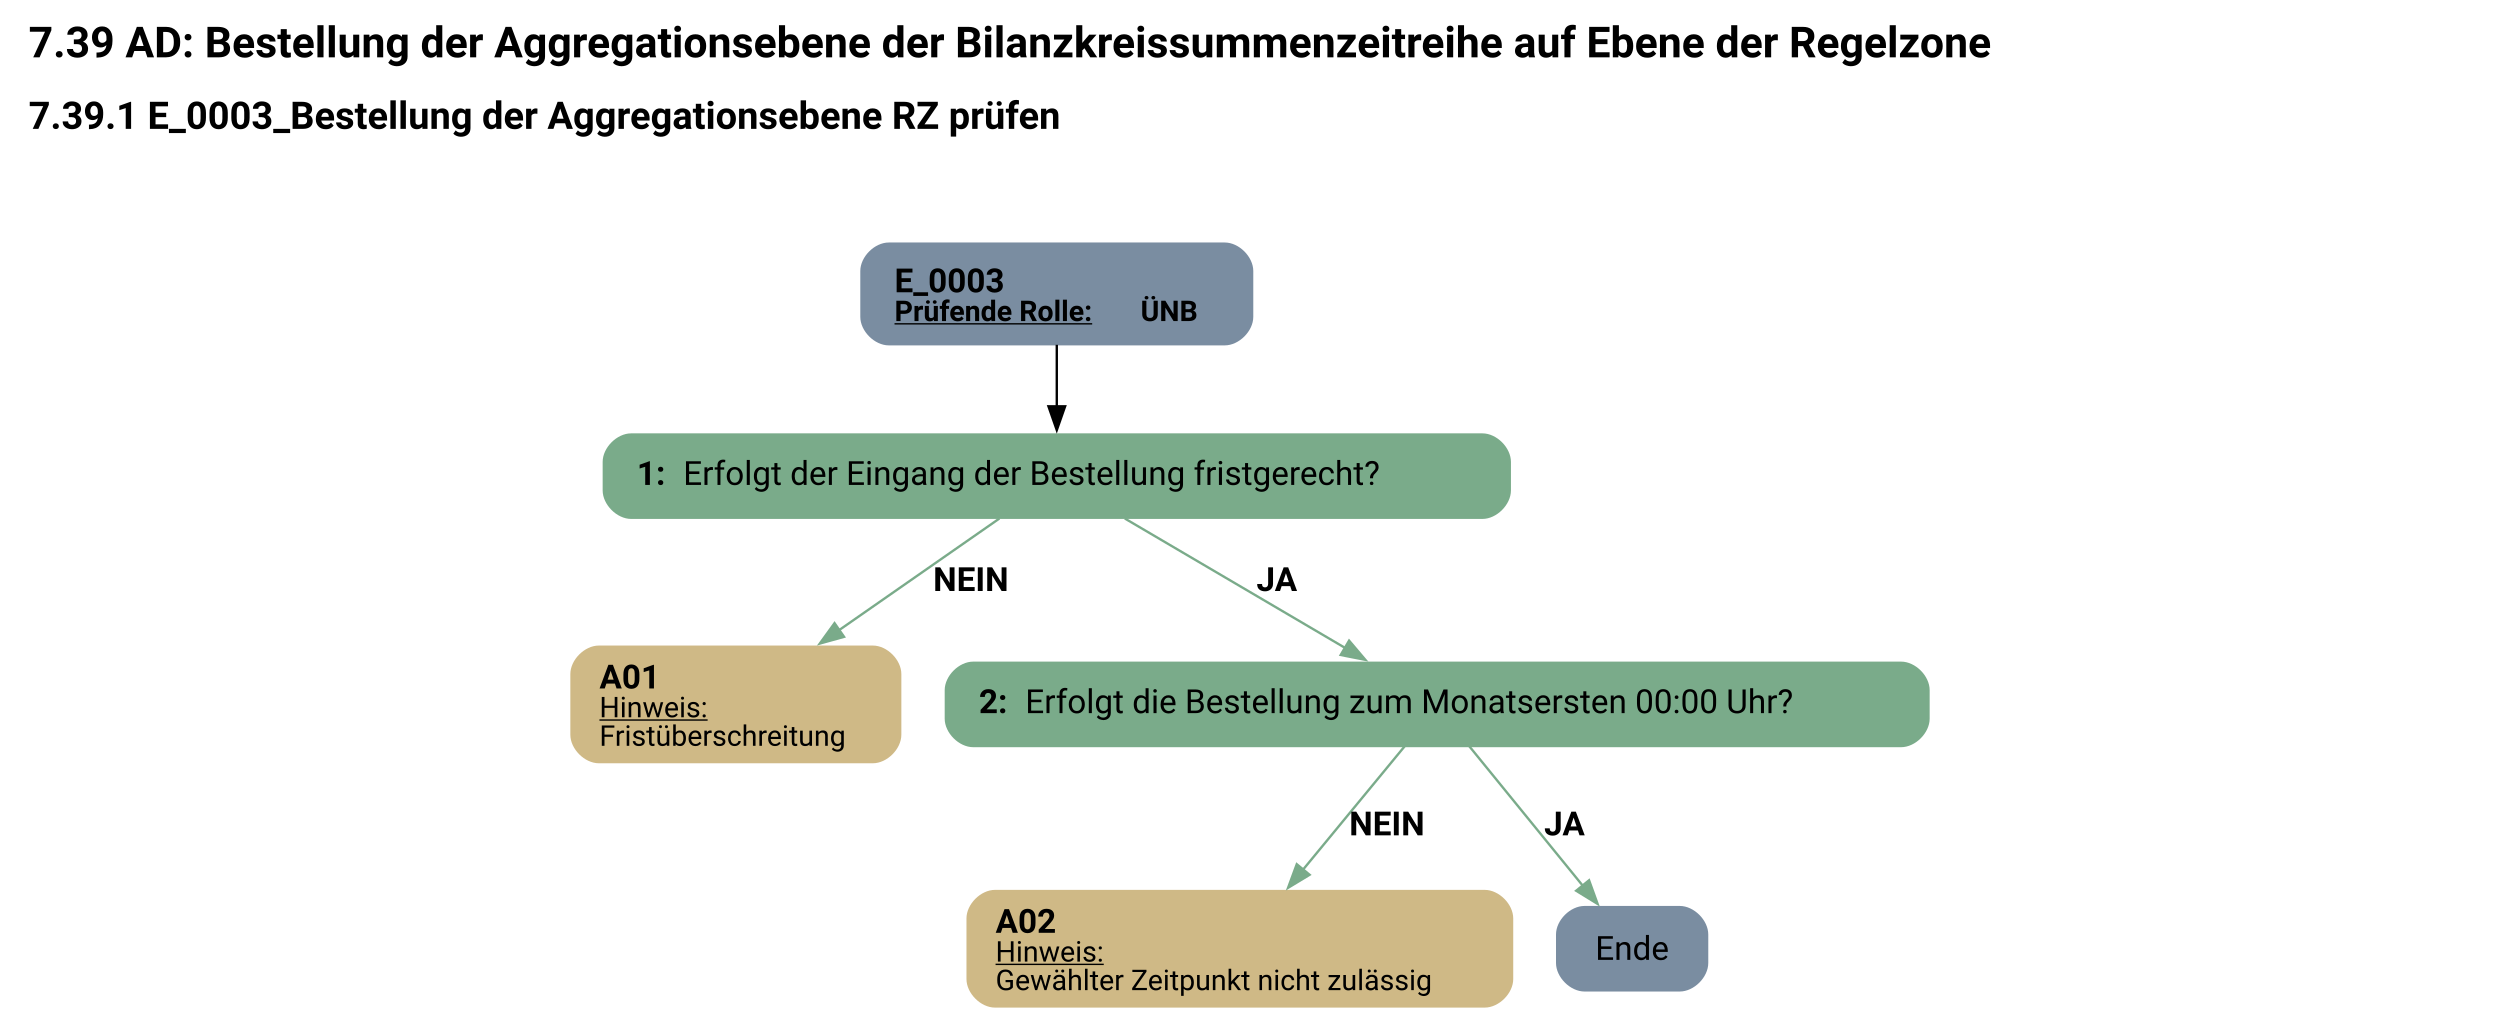
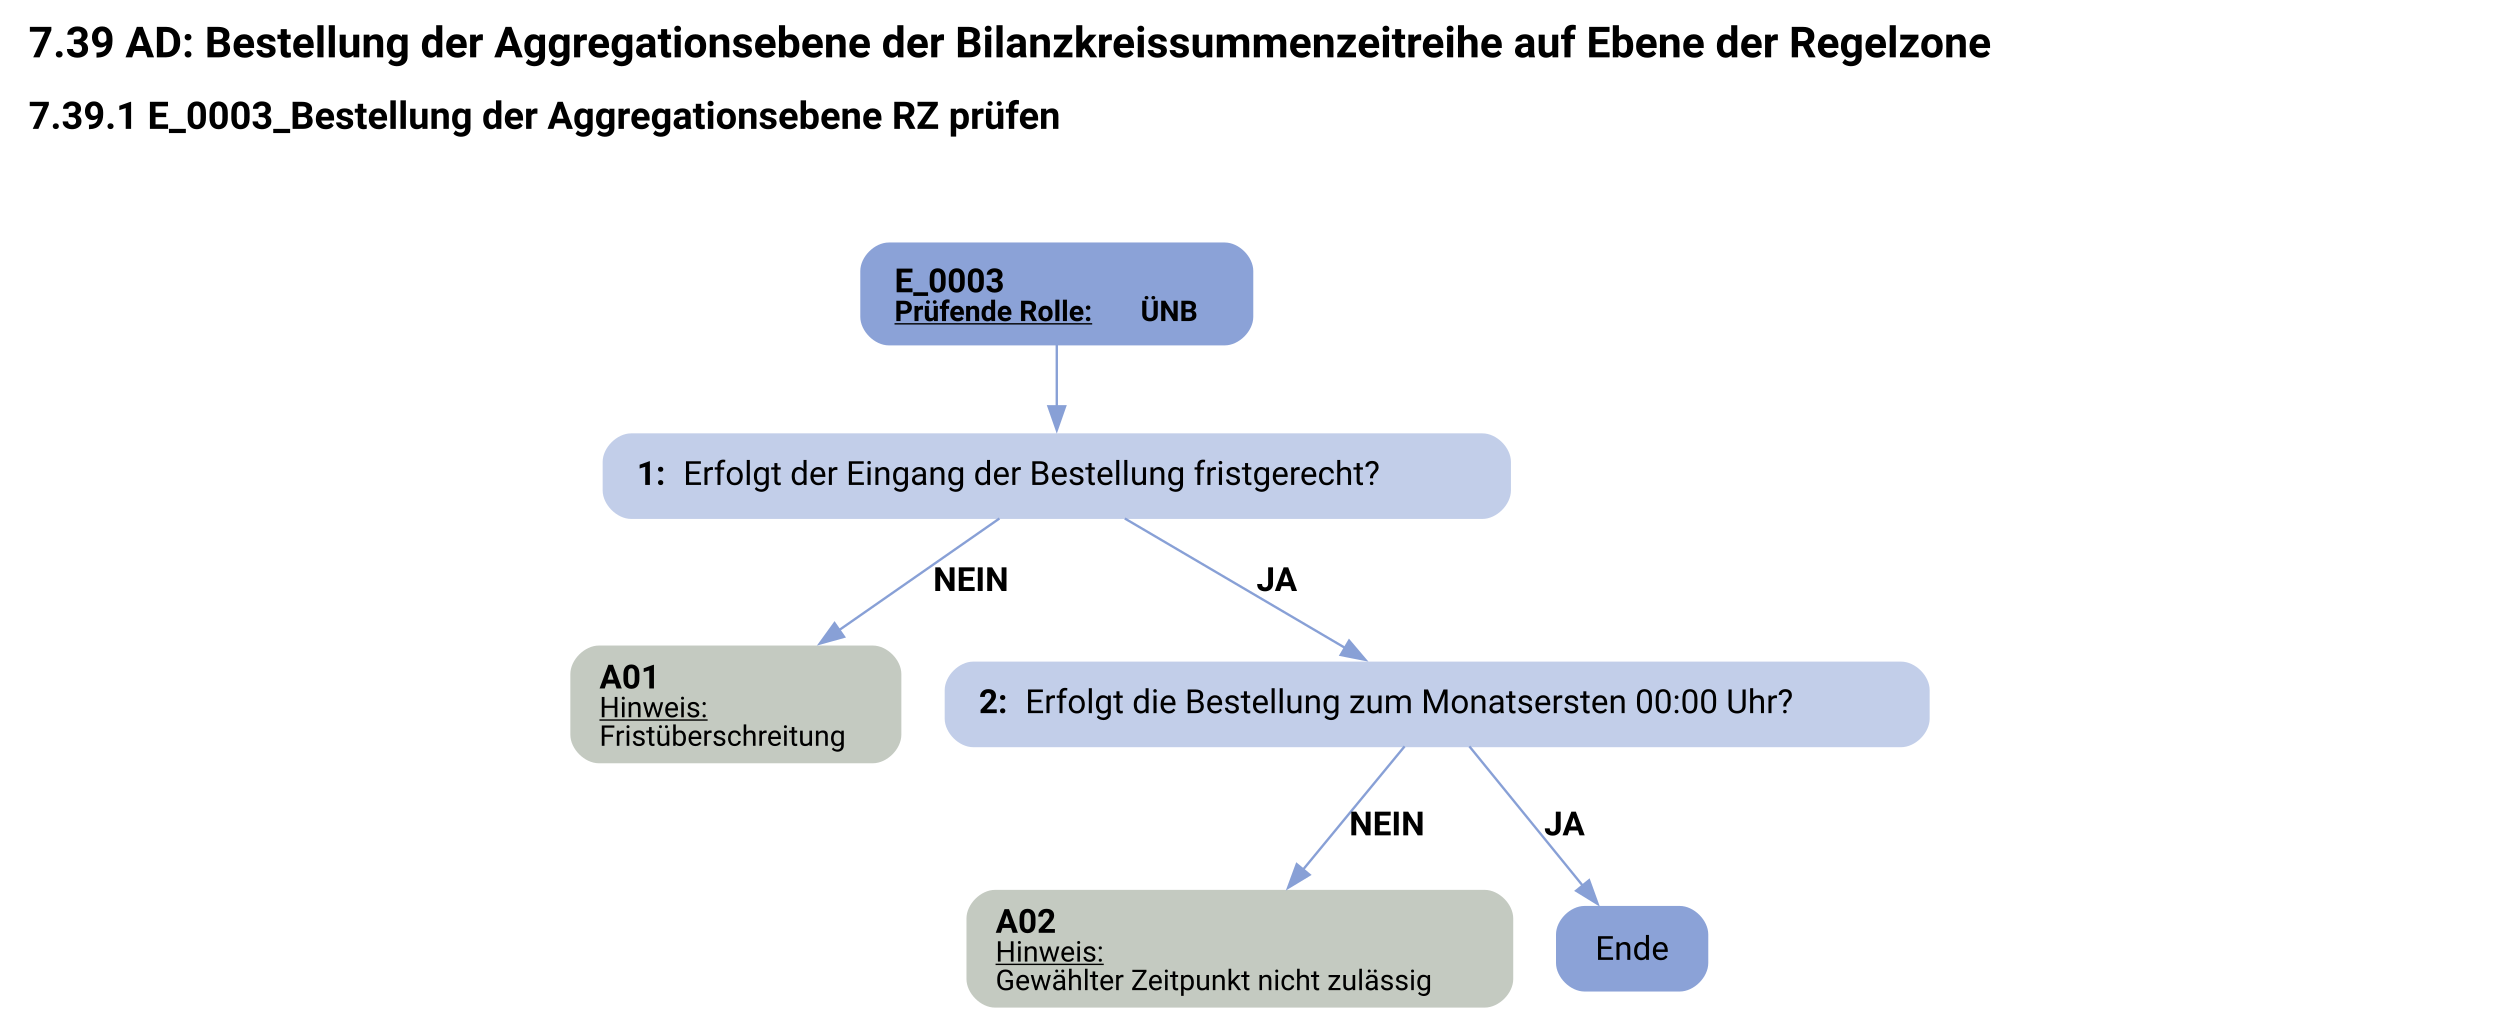
<svg xmlns="http://www.w3.org/2000/svg" width="1052pt" height="428pt" viewBox="0.00 0.00 1051.50 427.82">
  <g id="graph0" class="graph" transform="scale(1 1) rotate(0) translate(4 423.82)">
    <text text-anchor="start" x="8" y="-399.72" font-family="Roboto, sans-serif" font-weight="bold" font-size="18.00">7.39 AD: Bestellung der Aggregationsebene der Bilanzkreissummenzeitreihe auf Ebene der Regelzone</text>
    <text text-anchor="start" x="8" y="-369.62" font-family="Roboto, sans-serif" font-weight="bold" font-size="16.00">7.39.1 E_0003_Bestellung der Aggregationsebene RZ prüfen</text>
    <g id="node1" class="node">
-       <path fill="#7a8da1" stroke="black" stroke-width="0" d="M511.13,-321.82C511.13,-321.82 369.83,-321.82 369.83,-321.82 363.83,-321.82 357.83,-315.82 357.83,-309.82 357.83,-309.82 357.83,-290.54 357.83,-290.54 357.83,-284.54 363.83,-278.54 369.83,-278.54 369.83,-278.54 511.13,-278.54 511.13,-278.54 517.13,-278.54 523.13,-284.54 523.13,-290.54 523.13,-290.54 523.13,-309.82 523.13,-309.82 523.13,-315.82 517.13,-321.82 511.13,-321.82" />
+       <path fill="#8ba2d7" stroke="black" stroke-width="0" d="M511.13,-321.82C511.13,-321.82 369.83,-321.82 369.83,-321.82 363.83,-321.82 357.83,-315.82 357.83,-309.82 357.83,-309.82 357.83,-290.54 357.83,-290.54 357.83,-284.54 363.83,-278.54 369.83,-278.54 369.83,-278.54 511.13,-278.54 511.13,-278.54 517.13,-278.54 523.13,-284.54 523.13,-290.54 523.13,-290.54 523.13,-309.82 523.13,-309.82 523.13,-315.82 517.13,-321.82 511.13,-321.82" />
      <text text-anchor="start" x="372.23" y="-300.88" font-family="Roboto, sans-serif" font-weight="bold" font-size="14.00">E_0003</text>
      <text text-anchor="start" x="372.23" y="-288.78" font-family="Roboto, sans-serif" font-weight="bold" text-decoration="underline" font-size="12.00">Prüfende Rolle:</text>
      <text text-anchor="start" x="475.73" y="-288.78" font-family="Roboto, sans-serif" font-weight="bold" font-size="12.00"> ÜNB</text>
    </g>
    <g id="node2" class="node">
-       <path fill="#7aab8a" stroke="black" stroke-width="0" d="M619.51,-241.54C619.51,-241.54 261.46,-241.54 261.46,-241.54 255.46,-241.54 249.46,-235.54 249.46,-229.54 249.46,-229.54 249.46,-217.54 249.46,-217.54 249.46,-211.54 255.46,-205.54 261.46,-205.54 261.46,-205.54 619.51,-205.54 619.51,-205.54 625.51,-205.54 631.51,-211.54 631.51,-217.54 631.51,-217.54 631.51,-229.54 631.51,-229.54 631.51,-235.54 625.51,-241.54 619.51,-241.54" />
+       <path fill="#c2cee9" stroke="black" stroke-width="0" d="M619.51,-241.54C619.51,-241.54 261.46,-241.54 261.46,-241.54 255.46,-241.54 249.46,-235.54 249.46,-229.54 249.46,-229.54 249.46,-217.54 249.46,-217.54 249.46,-211.54 255.46,-205.54 261.46,-205.54 261.46,-205.54 619.51,-205.54 619.51,-205.54 625.51,-205.54 631.51,-211.54 631.51,-217.54 631.51,-217.54 631.51,-229.54 631.51,-229.54 631.51,-235.54 625.51,-241.54 619.51,-241.54" />
      <text text-anchor="start" x="263.86" y="-219.86" font-family="Roboto, sans-serif" font-weight="bold" font-size="14.00">1: </text>
      <text text-anchor="start" x="283.36" y="-219.86" font-family="Roboto, sans-serif" font-size="14.00">Erfolgt der Eingang der Bestellung fristgerecht?</text>
    </g>
    <g id="edge1" class="edge">
-       <path fill="none" stroke="black" d="M440.48,-278.78C440.48,-270.71 440.48,-261.3 440.48,-252.61" />
-       <polygon fill="black" stroke="black" points="443.98,-252.9 440.48,-242.9 436.98,-252.9 443.98,-252.9" />
+       <path fill="none" stroke="#88a0d6" d="M440.48,-278.78C440.48,-270.71 440.48,-261.3 440.48,-252.61" />
+       <polygon fill="#88a0d6" stroke="#88a0d6" points="443.98,-252.9 440.48,-242.9 436.98,-252.9 443.98,-252.9" />
    </g>
    <g id="node3" class="node">
-       <path fill="#cfb986" stroke="black" stroke-width="0" d="M363.1,-152.29C363.1,-152.29 247.87,-152.29 247.87,-152.29 241.87,-152.29 235.87,-146.29 235.87,-140.29 235.87,-140.29 235.87,-114.77 235.87,-114.77 235.87,-108.77 241.87,-102.77 247.87,-102.77 247.87,-102.77 363.1,-102.77 363.1,-102.77 369.1,-102.77 375.1,-108.77 375.1,-114.77 375.1,-114.77 375.1,-140.29 375.1,-140.29 375.1,-146.29 369.1,-152.29 363.1,-152.29" />
+       <path fill="#c4cac1" stroke="black" stroke-width="0" d="M363.1,-152.29C363.1,-152.29 247.87,-152.29 247.87,-152.29 241.87,-152.29 235.87,-146.29 235.87,-140.29 235.87,-140.29 235.87,-114.77 235.87,-114.77 235.87,-108.77 241.87,-102.77 247.87,-102.77 247.87,-102.77 363.1,-102.77 363.1,-102.77 369.1,-102.77 375.1,-108.77 375.1,-114.77 375.1,-114.77 375.1,-140.29 375.1,-140.29 375.1,-146.29 369.1,-152.29 363.1,-152.29" />
      <text text-anchor="start" x="248.11" y="-134.23" font-family="Roboto, sans-serif" font-weight="bold" font-size="14.00">A01</text>
      <text text-anchor="start" x="248.11" y="-122.13" font-family="Roboto, sans-serif" text-decoration="underline" font-size="12.00">Hinweis:</text>
      <text text-anchor="start" x="248.11" y="-110.13" font-family="Roboto, sans-serif" font-size="12.00">Fristüberschreitung</text>
    </g>
    <g id="edge2" class="edge">
-       <path fill="none" stroke="#7aab8a" d="M416.35,-205.73C397.63,-192.7 371.21,-174.3 348.85,-158.73" />
-       <polygon fill="#7aab8a" stroke="#7aab8a" points="351,-155.96 340.79,-153.12 347,-161.71 351,-155.96" />
+       <path fill="none" stroke="#88a0d6" d="M416.35,-205.73C397.63,-192.7 371.21,-174.3 348.85,-158.73" />
+       <polygon fill="#88a0d6" stroke="#88a0d6" points="351,-155.96 340.79,-153.12 347,-161.71 351,-155.96" />
      <text text-anchor="start" x="388.48" y="-175.24" font-family="Roboto, sans-serif" font-weight="bold" font-size="14.00">NEIN</text>
    </g>
    <g id="node4" class="node">
-       <path fill="#7aab8a" stroke="black" stroke-width="0" d="M795.63,-145.53C795.63,-145.53 405.33,-145.53 405.33,-145.53 399.33,-145.53 393.33,-139.53 393.33,-133.53 393.33,-133.53 393.33,-121.53 393.33,-121.53 393.33,-115.53 399.33,-109.53 405.33,-109.53 405.33,-109.53 795.63,-109.53 795.63,-109.53 801.63,-109.53 807.63,-115.53 807.63,-121.53 807.63,-121.53 807.63,-133.53 807.63,-133.53 807.63,-139.53 801.63,-145.53 795.63,-145.53" />
+       <path fill="#c2cee9" stroke="black" stroke-width="0" d="M795.63,-145.53C795.63,-145.53 405.33,-145.53 405.33,-145.53 399.33,-145.53 393.33,-139.53 393.33,-133.53 393.33,-133.53 393.33,-121.53 393.33,-121.53 393.33,-115.53 399.33,-109.53 405.33,-109.53 405.33,-109.53 795.63,-109.53 795.63,-109.53 801.63,-109.53 807.63,-115.53 807.63,-121.53 807.63,-121.53 807.63,-133.53 807.63,-133.53 807.63,-139.53 801.63,-145.53 795.63,-145.53" />
      <text text-anchor="start" x="407.73" y="-123.86" font-family="Roboto, sans-serif" font-weight="bold" font-size="14.00">2: </text>
      <text text-anchor="start" x="427.23" y="-123.86" font-family="Roboto, sans-serif" font-size="14.00">Erfolgt die Bestellung zum Monatsersten 00:00 Uhr?</text>
    </g>
    <g id="edge3" class="edge">
-       <path fill="none" stroke="#7aab8a" d="M469.09,-205.73C494.98,-190.52 533.32,-167.99 561.92,-151.19" />
-       <polygon fill="#7aab8a" stroke="#7aab8a" points="563.43,-154.36 570.28,-146.28 559.89,-148.32 563.43,-154.36" />
+       <path fill="none" stroke="#88a0d6" d="M469.09,-205.73C494.98,-190.52 533.32,-167.99 561.92,-151.19" />
+       <polygon fill="#88a0d6" stroke="#88a0d6" points="563.43,-154.36 570.28,-146.28 559.89,-148.32 563.43,-154.36" />
      <text text-anchor="start" x="524.48" y="-175.24" font-family="Roboto, sans-serif" font-weight="bold" font-size="14.00">JA</text>
    </g>
    <g id="node5" class="node">
-       <path fill="#cfb986" stroke="black" stroke-width="0" d="M620.47,-49.52C620.47,-49.52 414.49,-49.52 414.49,-49.52 408.49,-49.52 402.49,-43.52 402.49,-37.52 402.49,-37.52 402.49,-12 402.49,-12 402.49,-6 408.49,0 414.49,0 414.49,0 620.47,0 620.47,0 626.47,0 632.47,-6 632.47,-12 632.47,-12 632.47,-37.52 632.47,-37.52 632.47,-43.52 626.47,-49.52 620.47,-49.52" />
+       <path fill="#c4cac1" stroke="black" stroke-width="0" d="M620.47,-49.52C620.47,-49.52 414.49,-49.52 414.49,-49.52 408.49,-49.52 402.49,-43.52 402.49,-37.52 402.49,-37.52 402.49,-12 402.49,-12 402.49,-6 408.49,0 414.49,0 414.49,0 620.47,0 620.47,0 626.47,0 632.47,-6 632.47,-12 632.47,-12 632.47,-37.52 632.47,-37.52 632.47,-43.52 626.47,-49.52 620.47,-49.52" />
      <text text-anchor="start" x="414.73" y="-31.46" font-family="Roboto, sans-serif" font-weight="bold" font-size="14.00">A02</text>
      <text text-anchor="start" x="414.73" y="-19.36" font-family="Roboto, sans-serif" text-decoration="underline" font-size="12.00">Hinweis:</text>
      <text text-anchor="start" x="414.73" y="-7.36" font-family="Roboto, sans-serif" font-size="12.00">Gewählter Zeitpunkt nicht zulässig</text>
    </g>
    <g id="edge4" class="edge">
-       <path fill="none" stroke="#7aab8a" d="M586.78,-109.89C575.17,-95.8 558.2,-75.19 543.95,-57.9" />
-       <polygon fill="#7aab8a" stroke="#7aab8a" points="546.82,-55.87 537.76,-50.38 541.42,-60.32 546.82,-55.87" />
+       <path fill="none" stroke="#88a0d6" d="M586.78,-109.89C575.17,-95.8 558.2,-75.19 543.95,-57.9" />
+       <polygon fill="#88a0d6" stroke="#88a0d6" points="546.82,-55.87 537.76,-50.38 541.42,-60.32 546.82,-55.87" />
      <text text-anchor="start" x="563.48" y="-72.47" font-family="Roboto, sans-serif" font-weight="bold" font-size="14.00">NEIN</text>
    </g>
    <g id="node6" class="node">
-       <path fill="#7a8da1" stroke="black" stroke-width="0" d="M702.51,-42.76C702.51,-42.76 662.46,-42.76 662.46,-42.76 656.46,-42.76 650.46,-36.76 650.46,-30.76 650.46,-30.76 650.46,-18.76 650.46,-18.76 650.46,-12.76 656.46,-6.76 662.46,-6.76 662.46,-6.76 702.51,-6.76 702.51,-6.76 708.51,-6.76 714.51,-12.76 714.51,-18.76 714.51,-18.76 714.51,-30.76 714.51,-30.76 714.51,-36.76 708.51,-42.76 702.51,-42.76" />
+       <path fill="#8ba2d7" stroke="black" stroke-width="0" d="M702.51,-42.76C702.51,-42.76 662.46,-42.76 662.46,-42.76 656.46,-42.76 650.46,-36.76 650.46,-30.76 650.46,-30.76 650.46,-18.76 650.46,-18.76 650.46,-12.76 656.46,-6.76 662.46,-6.76 662.46,-6.76 702.51,-6.76 702.51,-6.76 708.51,-6.76 714.51,-12.76 714.51,-18.76 714.51,-18.76 714.51,-30.76 714.51,-30.76 714.51,-36.76 708.51,-42.76 702.51,-42.76" />
      <text text-anchor="middle" x="682.48" y="-20.08" font-family="Roboto, sans-serif" font-size="14.00">Ende</text>
    </g>
    <g id="edge5" class="edge">
-       <path fill="none" stroke="#7aab8a" d="M614.02,-109.89C627.02,-93.92 646.83,-69.57 661.8,-51.17" />
-       <polygon fill="#7aab8a" stroke="#7aab8a" points="664.37,-53.56 667.97,-43.6 658.94,-49.15 664.37,-53.56" />
+       <path fill="none" stroke="#88a0d6" d="M614.02,-109.89C627.02,-93.92 646.83,-69.57 661.8,-51.17" />
+       <polygon fill="#88a0d6" stroke="#88a0d6" points="664.37,-53.56 667.97,-43.6 658.94,-49.15 664.37,-53.56" />
      <text text-anchor="start" x="645.48" y="-72.47" font-family="Roboto, sans-serif" font-weight="bold" font-size="14.00">JA</text>
    </g>
  </g>
</svg>
